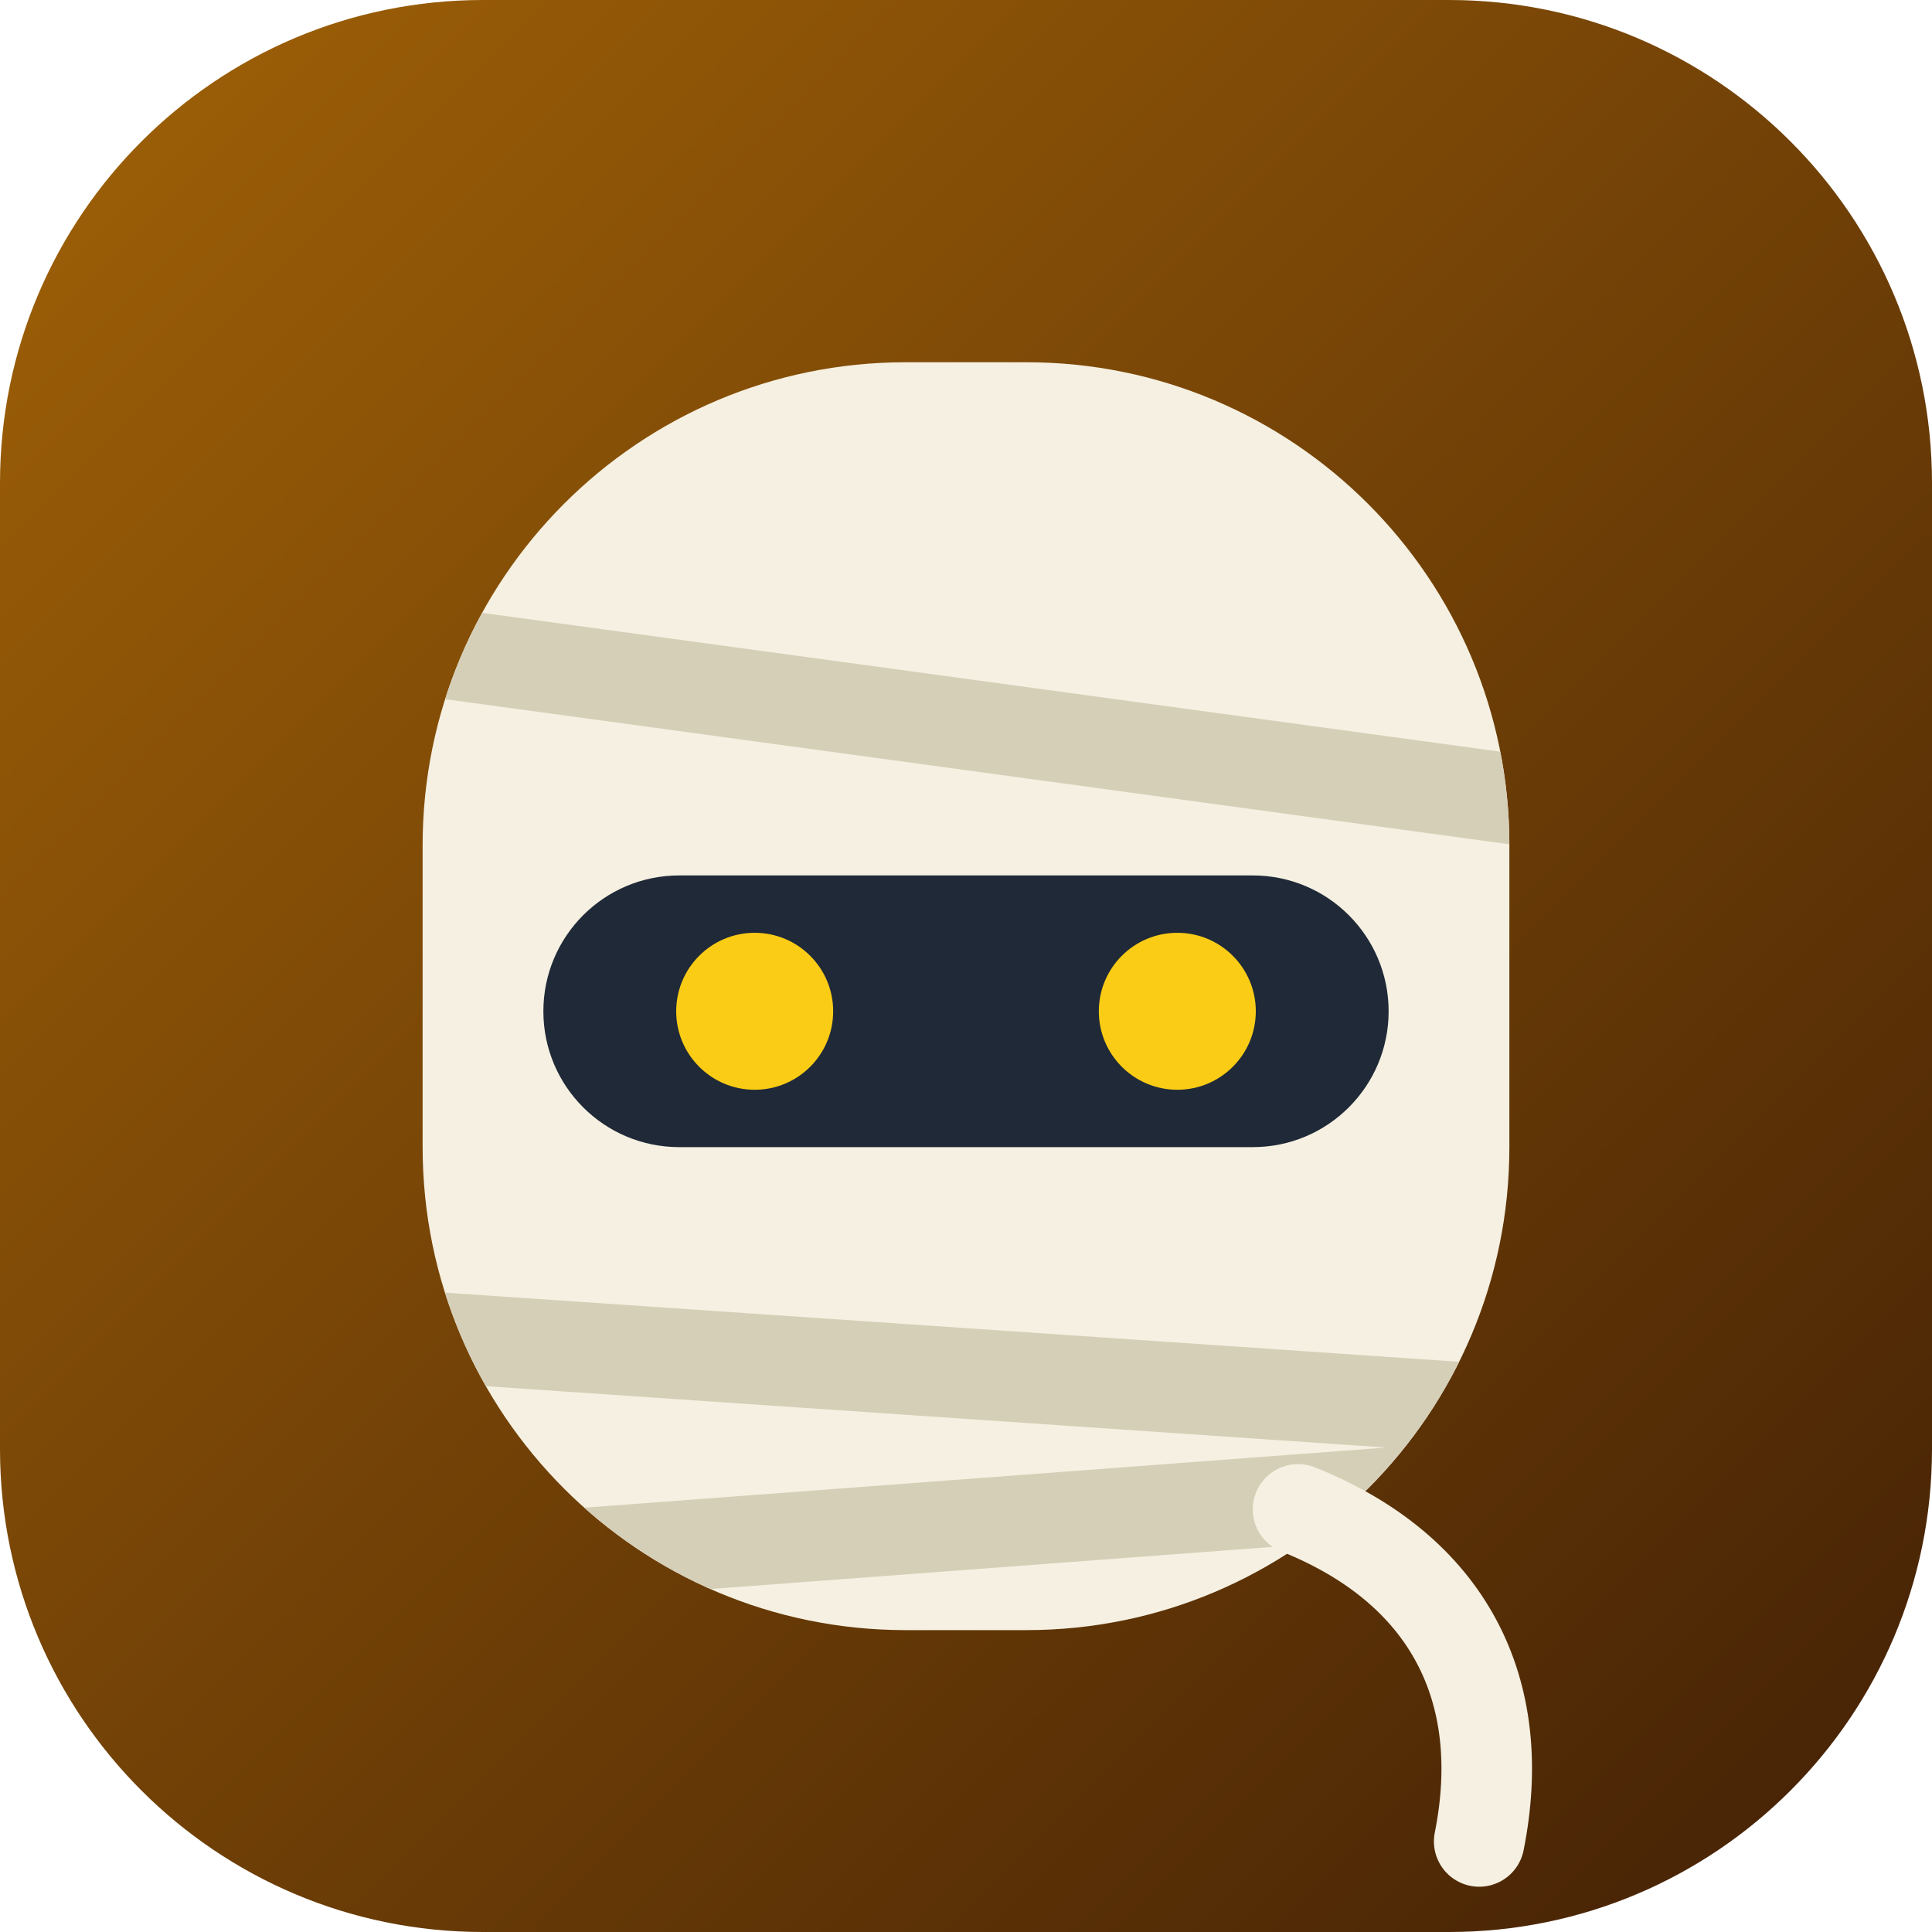
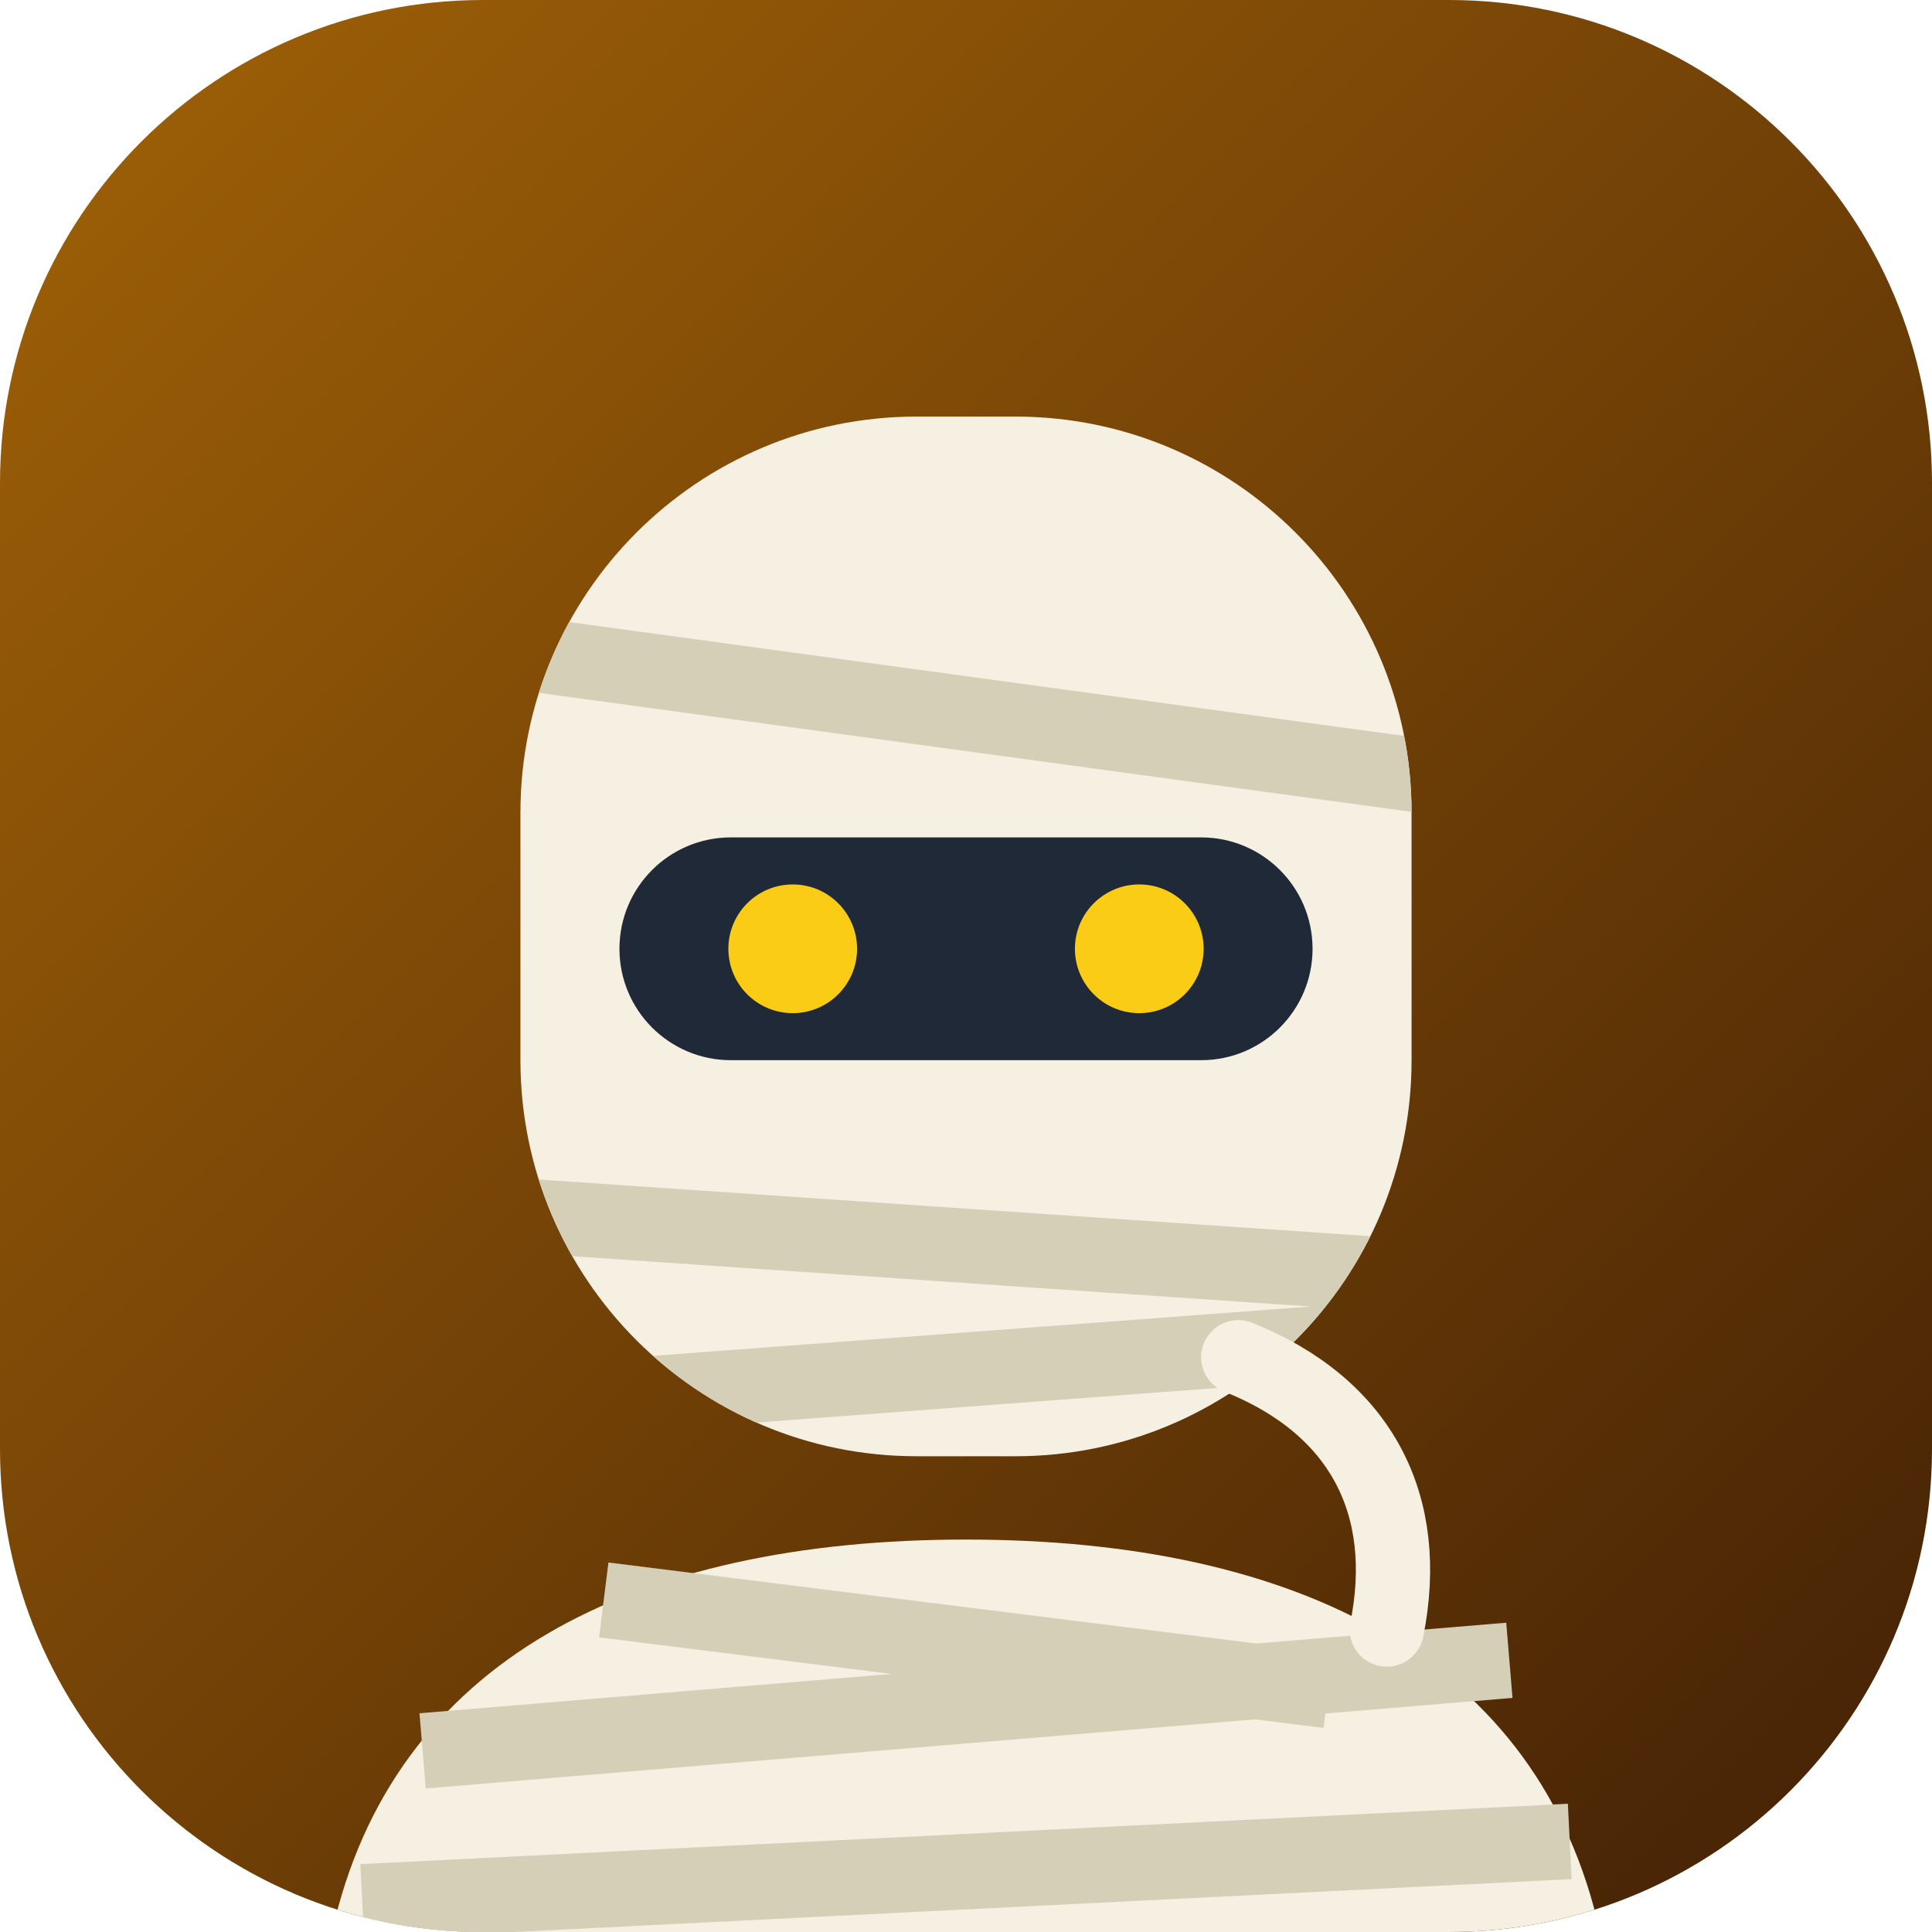
<svg xmlns="http://www.w3.org/2000/svg" viewBox="0 0 64 64" role="img" aria-label="Momia">
  <defs>
    <linearGradient id="bg" x1="0" y1="0" x2="1" y2="1">
      <stop offset="0" stop-color="#a16207" />
      <stop offset="1" stop-color="#422006" />
    </linearGradient>
    <clipPath id="head">
      <rect x="14" y="12" width="36" height="42" rx="16" />
    </clipPath>
+     <clipPath id="frame">
+       <rect width="64" height="64" rx="16" />
+     </clipPath>
  </defs>
  <rect width="64" height="64" rx="16" fill="url(#bg)" />
-   <rect x="14" y="12" width="36" height="42" rx="16" fill="#f5f0e1" />
-   <g clip-path="url(#head)" stroke="#d6cfb8" stroke-width="3">
-     <path d="M10 21l44 6M10 44l44 3M12 52l40-3" />
+   <g clip-path="url(#frame)">
+     <path d="M11 64c2-9 10-13 21-13s19 4 21 13z" fill="#f5f0e1" />
+     <path d="M14 58l36-3M12 63l40-2M20 53l24 3" stroke="#d6cfb8" stroke-width="2.5" />
+     <g transform="translate(5.76 3.96) scale(0.82)">
+       <rect x="14" y="12" width="36" height="42" rx="16" fill="#f5f0e1" />
+       <g clip-path="url(#head)" stroke="#d6cfb8" stroke-width="3">
+         <path d="M10 21l44 6M10 44l44 3M12 52l40-3" />
+       </g>
+       <rect x="18" y="29" width="28" height="9" rx="4.5" fill="#1f2937" />
+       <circle cx="25" cy="33.5" r="2.6" fill="#facc15" />
+       <circle cx="39" cy="33.5" r="2.6" fill="#facc15" />
+       <path d="M43 50c5 2 7 6 6 11" stroke="#f5f0e1" stroke-width="3" fill="none" stroke-linecap="round" />
+     </g>
  </g>
-   <rect x="18" y="29" width="28" height="9" rx="4.5" fill="#1f2937" />
-   <circle cx="25" cy="33.5" r="2.6" fill="#facc15" />
-   <circle cx="39" cy="33.5" r="2.6" fill="#facc15" />
-   <path d="M43 50c5 2 7 6 6 11" stroke="#f5f0e1" stroke-width="3" fill="none" stroke-linecap="round" />
</svg>
